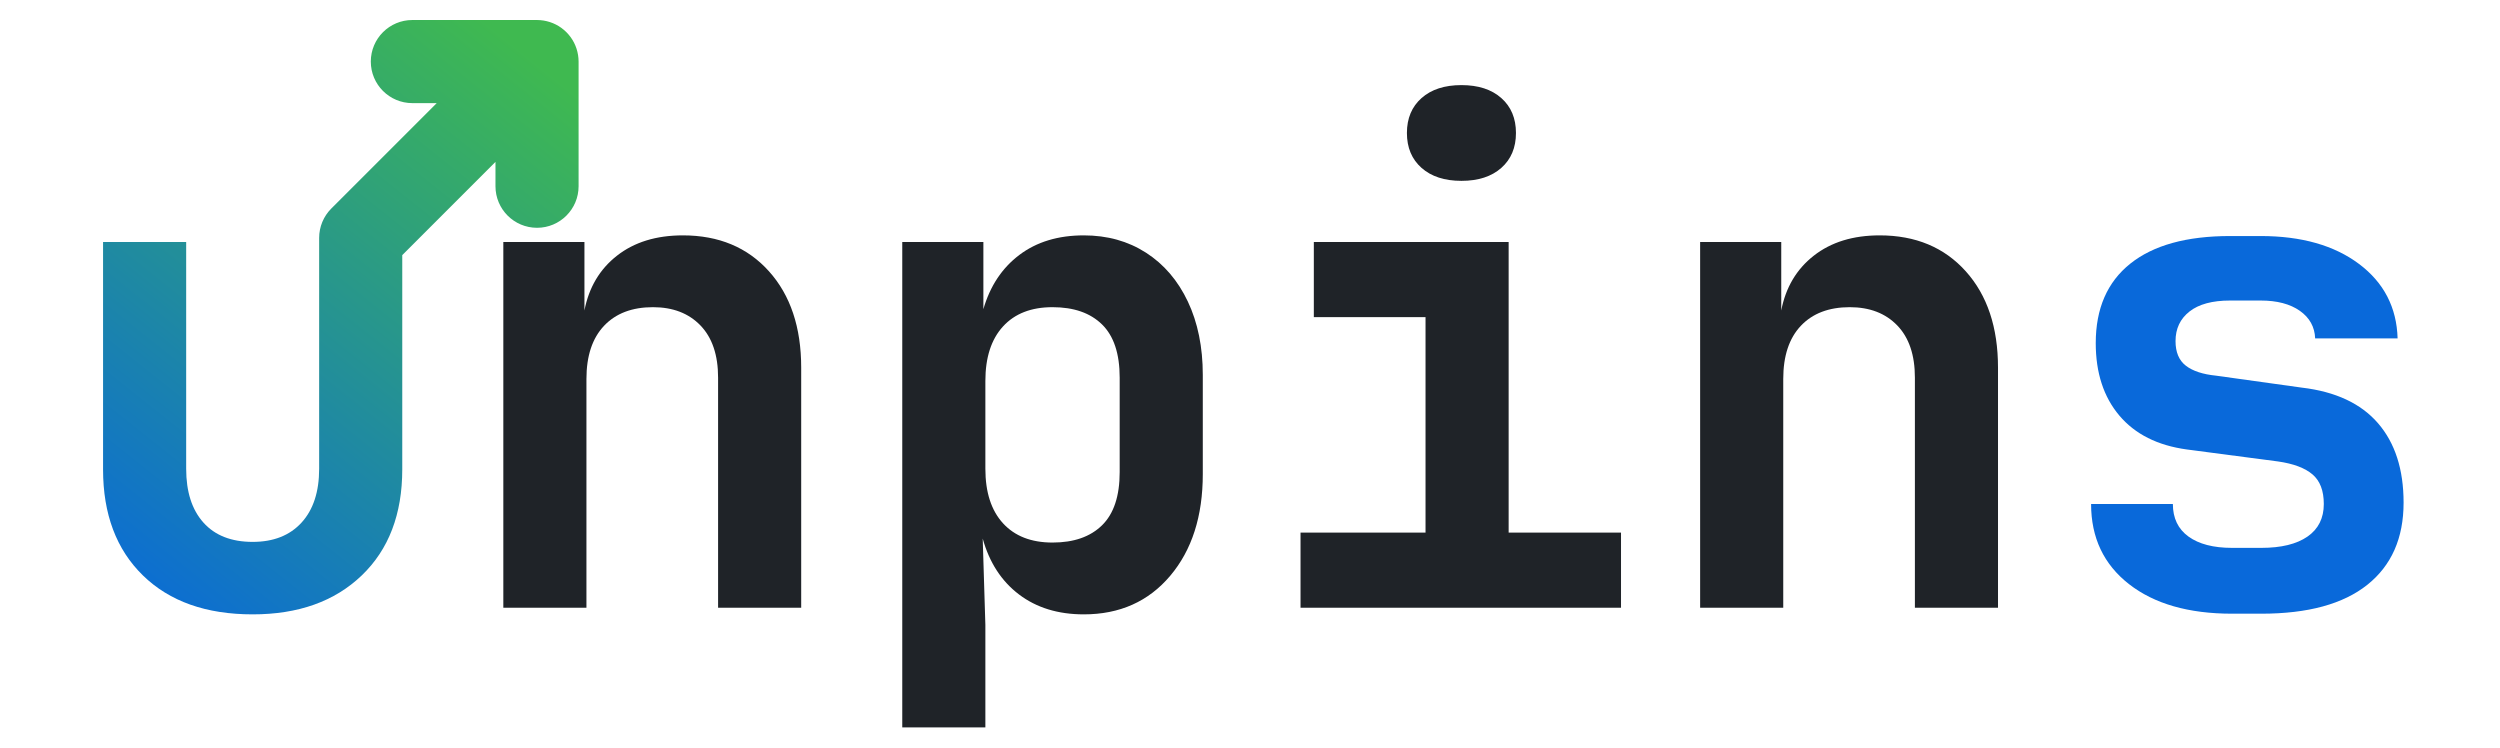
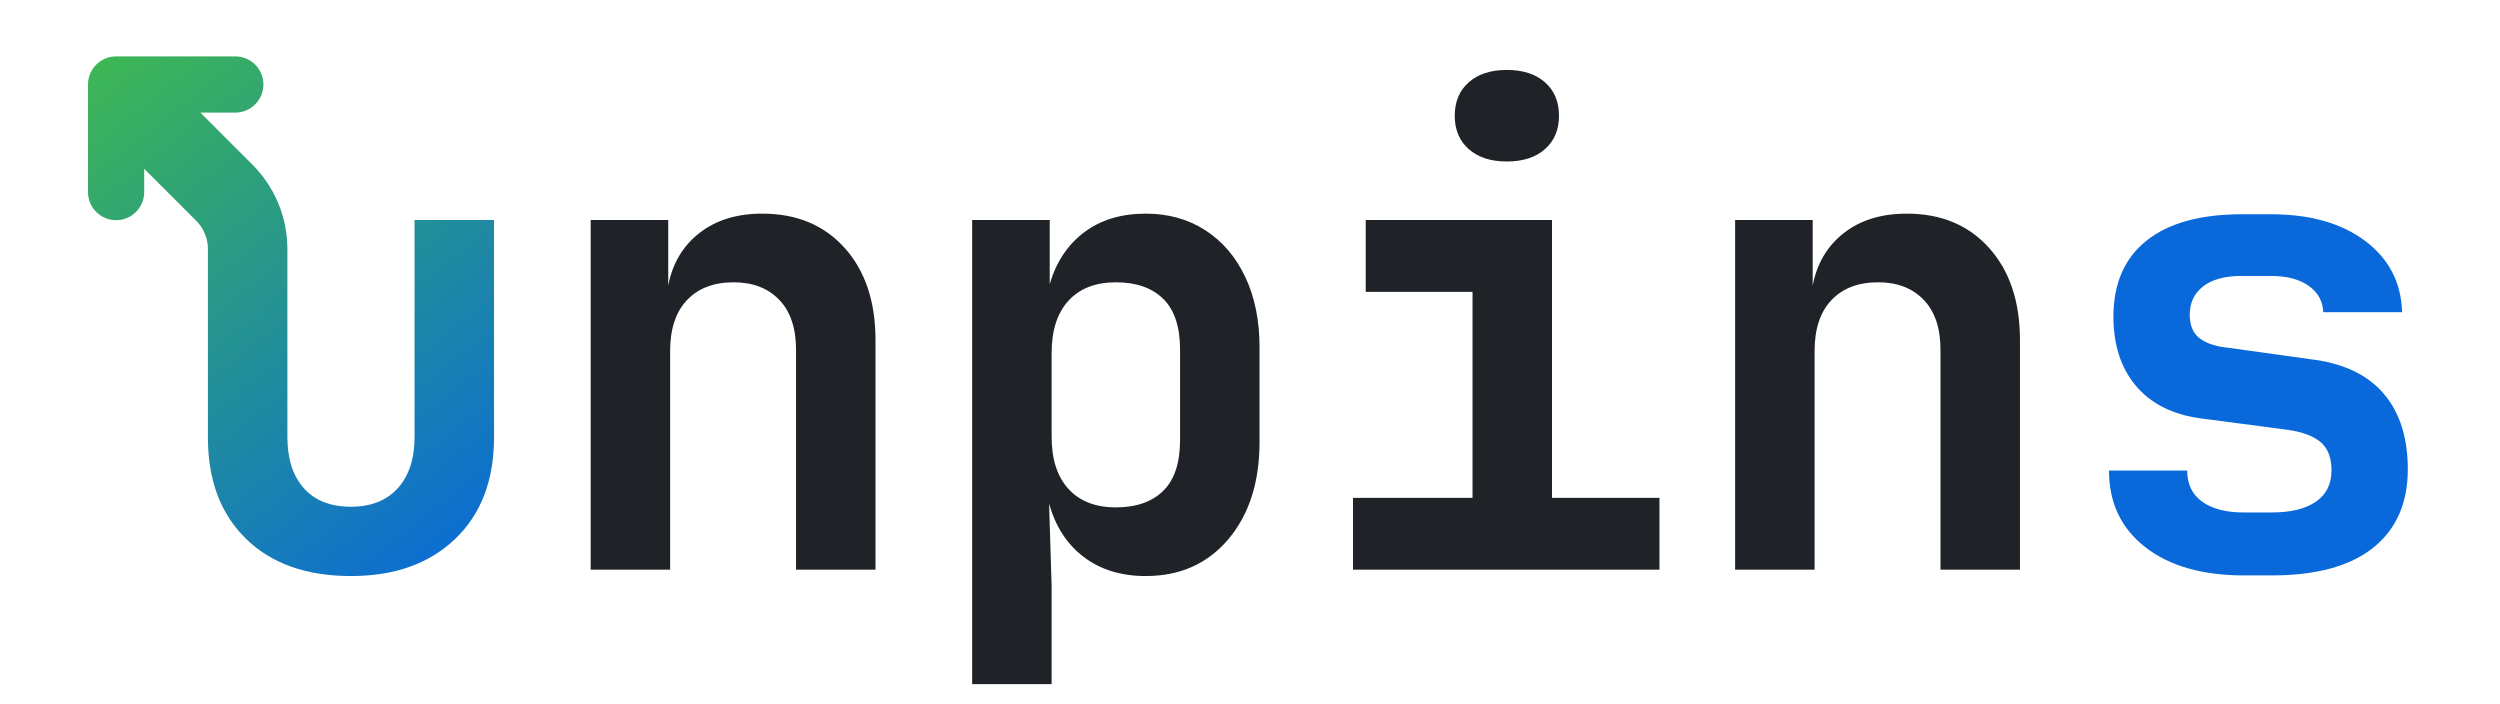
- <svg xmlns="http://www.w3.org/2000/svg" viewBox="-80 -914 3760 1124" version="1.1" id="svg2">
+ <svg xmlns="http://www.w3.org/2000/svg" viewBox="-252 -896 3932 1106" version="1.1" id="svg2">
  <defs id="defs2">
    <style>
      .letters { fill: #1f2328; }
      @media (prefers-color-scheme: dark) {
        .letters { fill: #c9d1d9; }
      }
    </style>
-     <linearGradient id="logo-grad" gradientUnits="userSpaceOnUse" x1="75" y1="0" x2="728" y2="821">
+     <linearGradient id="logo-grad" gradientUnits="userSpaceOnUse" x1="525" y1="0" x2="-128" y2="821">
      <stop offset="0" stop-color="#0969da" id="stop1" />
      <stop offset="1" stop-color="#3fb950" id="stop2" />
    </linearGradient>
  </defs>
  <g transform="scale(1, -1)" class="letters" id="g2">
-     <path id="u-glyph" fill="url(#logo-grad)" d="M 540.199 883.9 A 62.5 62.5 0 0 1 477.699 821.4 A 62.5 62.5 0 0 1 540.199 758.9 L 576.812 758.9 L 418.307 600.395 A 62.506 62.506 0 0 1 400 556.199 L 400 550 L 400 209 C 400 174.333 391.167 147.333 373.5 128 C 355.833 108.667 331.333 99 300 99 C 268 99 243.333 108.667 226 128 C 208.667 147.333 200 174.333 200 209 L 200 550 L 75 550 L 75 208 C 75 140.667 95 87.5 135 48.5 C 175 9.5 230 -10 300 -10 C 368.667 -10 423.333 9.5 464 48.5 C 504.667 87.5 525 140.667 525 208 L 525 530.312 L 665.199 670.51 L 665.199 633.9 A 62.5 62.5 0 0 1 727.699 571.4 A 62.5 62.5 0 0 1 790.199 633.9 L 790.199 821.4 A 62.5 62.5 0 0 1 789.441 830.934 A 62.506 62.506 0 0 1 789.342 831.51 A 62.5 62.5 0 0 1 787.223 840.334 A 62.506 62.506 0 0 1 787.008 841.012 A 62.5 62.5 0 0 1 783.43 849.654 A 62.506 62.506 0 0 1 783.348 849.824 A 62.5 62.5 0 0 1 778.336 858.004 A 62.506 62.506 0 0 1 778.088 858.33 A 62.5 62.5 0 0 1 772.129 865.309 A 62.506 62.506 0 0 1 771.607 865.83 A 62.5 62.5 0 0 1 764.648 871.773 A 62.506 62.506 0 0 1 764.289 872.047 A 62.5 62.5 0 0 1 756.137 877.043 A 62.506 62.506 0 0 1 755.92 877.146 A 62.5 62.5 0 0 1 747.359 880.693 A 62.506 62.506 0 0 1 746.574 880.943 A 62.5 62.5 0 0 1 737.895 883.027 A 62.506 62.506 0 0 1 737.168 883.152 A 62.5 62.5 0 0 1 727.699 883.9 L 540.199 883.9 z " transform="translate(0, 0)" />
+     <path id="u-glyph" fill="url(#logo-grad)" d="M -69.4 807.3 A 44.2 44.2 0 0 1 -113.6 763.1 L -113.6 593.9 A 44.2 44.2 0 0 1 -69.4 549.7 A 44.2 44.2 0 0 1 -25.2 593.9 L -25.2 630.5 L 56.69 548.62 A 62.5 62.5 0 0 0 75 504.42 L 75 208 C 75 140.667 95 87.5 135 48.5 C 175 9.5 230 -10 300 -10 C 368.667 -10 423.333 9.5 464 48.5 C 504.667 87.5 525 140.667 525 208 L 525 550 L 400 550 L 400 209 C 400 174.333 391.167 147.333 373.5 128 C 355.833 108.667 331.333 99 300 99 C 268 99 243.333 108.667 226 128 C 208.667 147.333 200 174.333 200 209 L 200 504.42 A 187.5 187.5 0 0 1 145.08 637.00 L 63.19 718.9 L 118.1 718.9 A 44.2 44.2 0 0 1 162.3 763.1 A 44.2 44.2 0 0 1 118.1 807.3 L -69.4 807.3 z " transform="translate(0, 0)" />
    <path id="letter-1" d="M77 0V550H199V447Q209 499 248.0 529.5Q287 560 347 560Q428 560 476.5 506.0Q525 452 525 361V0H400V346Q400 397 373.5 424.5Q347 452 302 452Q255 452 228.5 424.0Q202 396 202 344V0Z" transform="translate(600, 0)" />
    <path id="letter-2" d="M77 -180V550H199V449Q214 501 253.0 530.5Q292 560 350 560Q403 560 443.5 534.0Q484 508 506.5 460.5Q529 413 529 350V201Q529 106 480.0 48.0Q431 -10 350 -10Q292 -10 252.5 20.0Q213 50 198 104L202 -26V-180ZM303 98Q351 98 377.5 124.0Q404 150 404 204V346Q404 400 377.5 426.0Q351 452 303 452Q255 452 228.5 423.0Q202 394 202 341V209Q202 156 228.5 127.0Q255 98 303 98Z" transform="translate(1200, 0)" />
    <path id="letter-3" d="M76 0V113H264V437H96V550H389V113H558V0ZM318 642Q280 642 258.0 661.5Q236 681 236 714Q236 747 258.0 766.5Q280 786 318 786Q356 786 378.0 766.5Q400 747 400 714Q400 681 378.0 661.5Q356 642 318 642Z" transform="translate(1800, 0)" />
    <path id="letter-4" d="M77 0V550H199V447Q209 499 248.0 529.5Q287 560 347 560Q428 560 476.5 506.0Q525 452 525 361V0H400V346Q400 397 373.5 424.5Q347 452 302 452Q255 452 228.5 424.0Q202 396 202 344V0Z" transform="translate(2400, 0)" />
    <path id="letter-5" fill="#0969da" d="M277 -9Q179 -9 122.0 35.5Q65 80 65 156H188Q188 124 211.5 107.0Q235 90 277 90H321Q366 90 390.5 107.0Q415 124 415 156Q415 186 398.0 200.5Q381 215 346 220L209 238Q143 247 107.5 289.0Q72 331 72 398Q72 476 124.0 517.5Q176 559 274 559H320Q412 559 468.0 517.0Q524 475 526 405H402Q401 431 379.0 446.5Q357 462 320 462H274Q234 462 213.0 445.5Q192 429 192 401Q192 376 207.5 364.0Q223 352 253 349L382 331Q458 322 496.5 277.5Q535 233 535 158Q535 78 480.5 34.5Q426 -9 321 -9Z" transform="translate(3000, 0)" />
  </g>
</svg>
